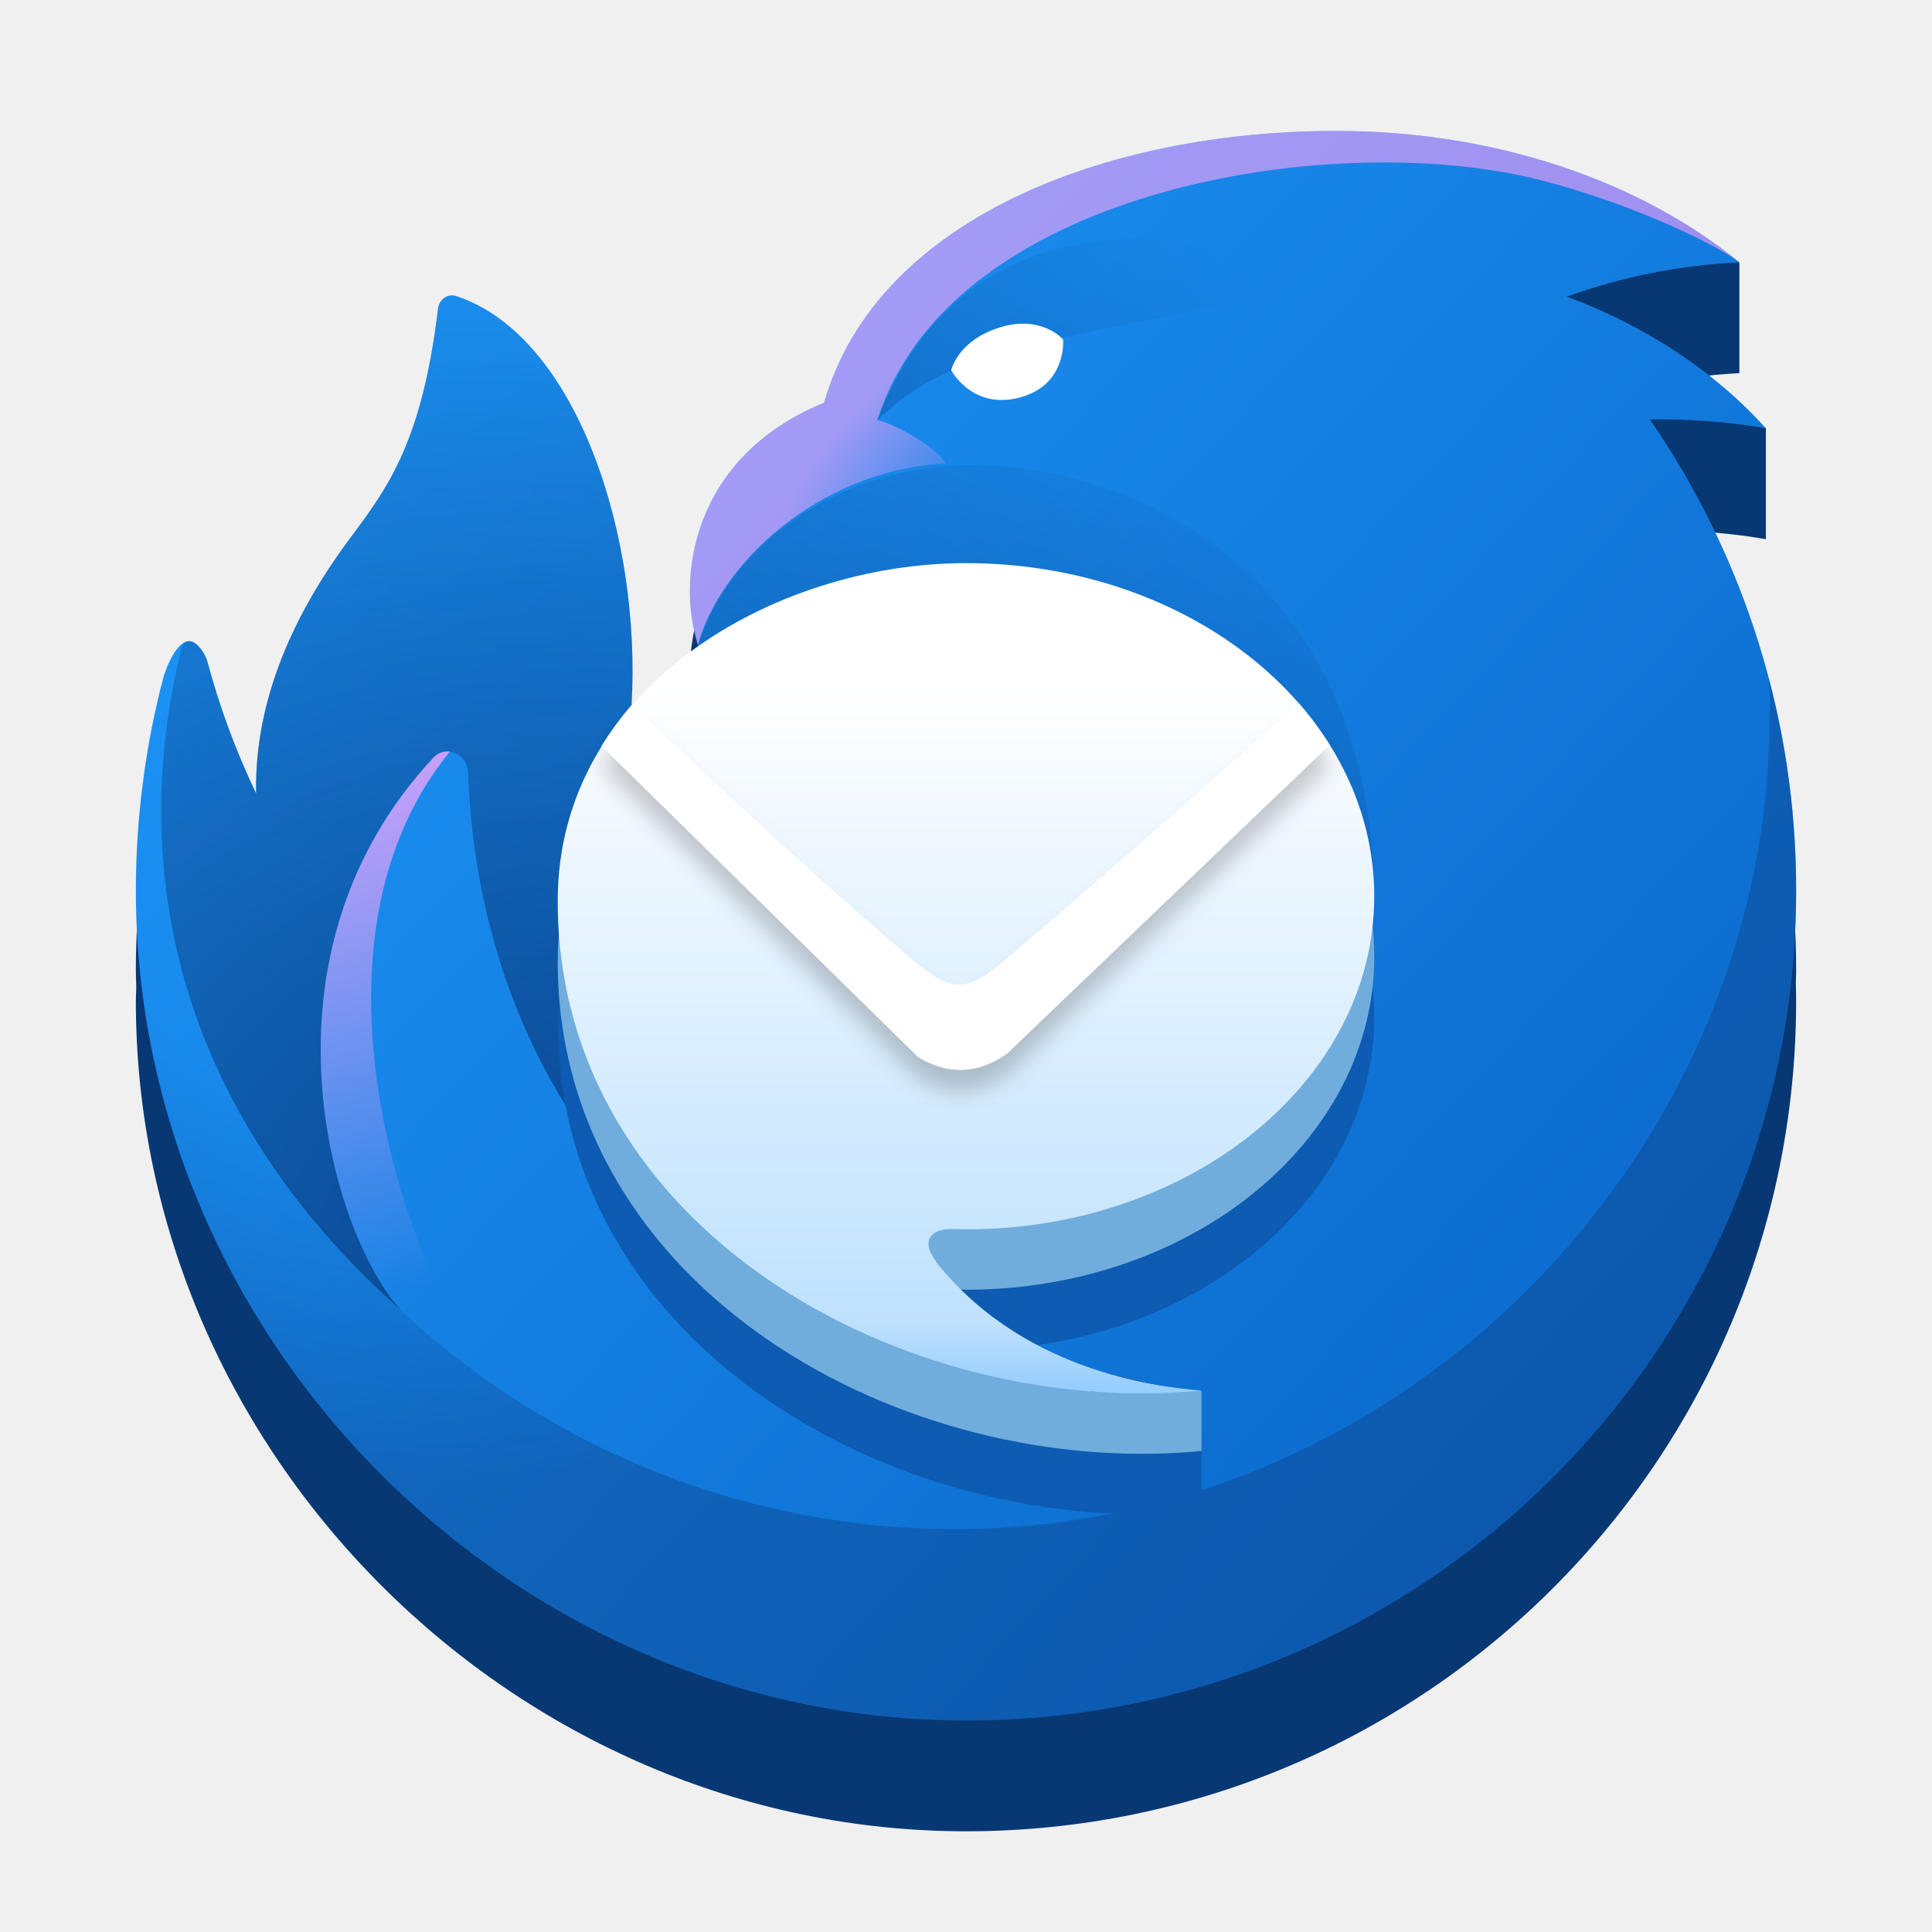
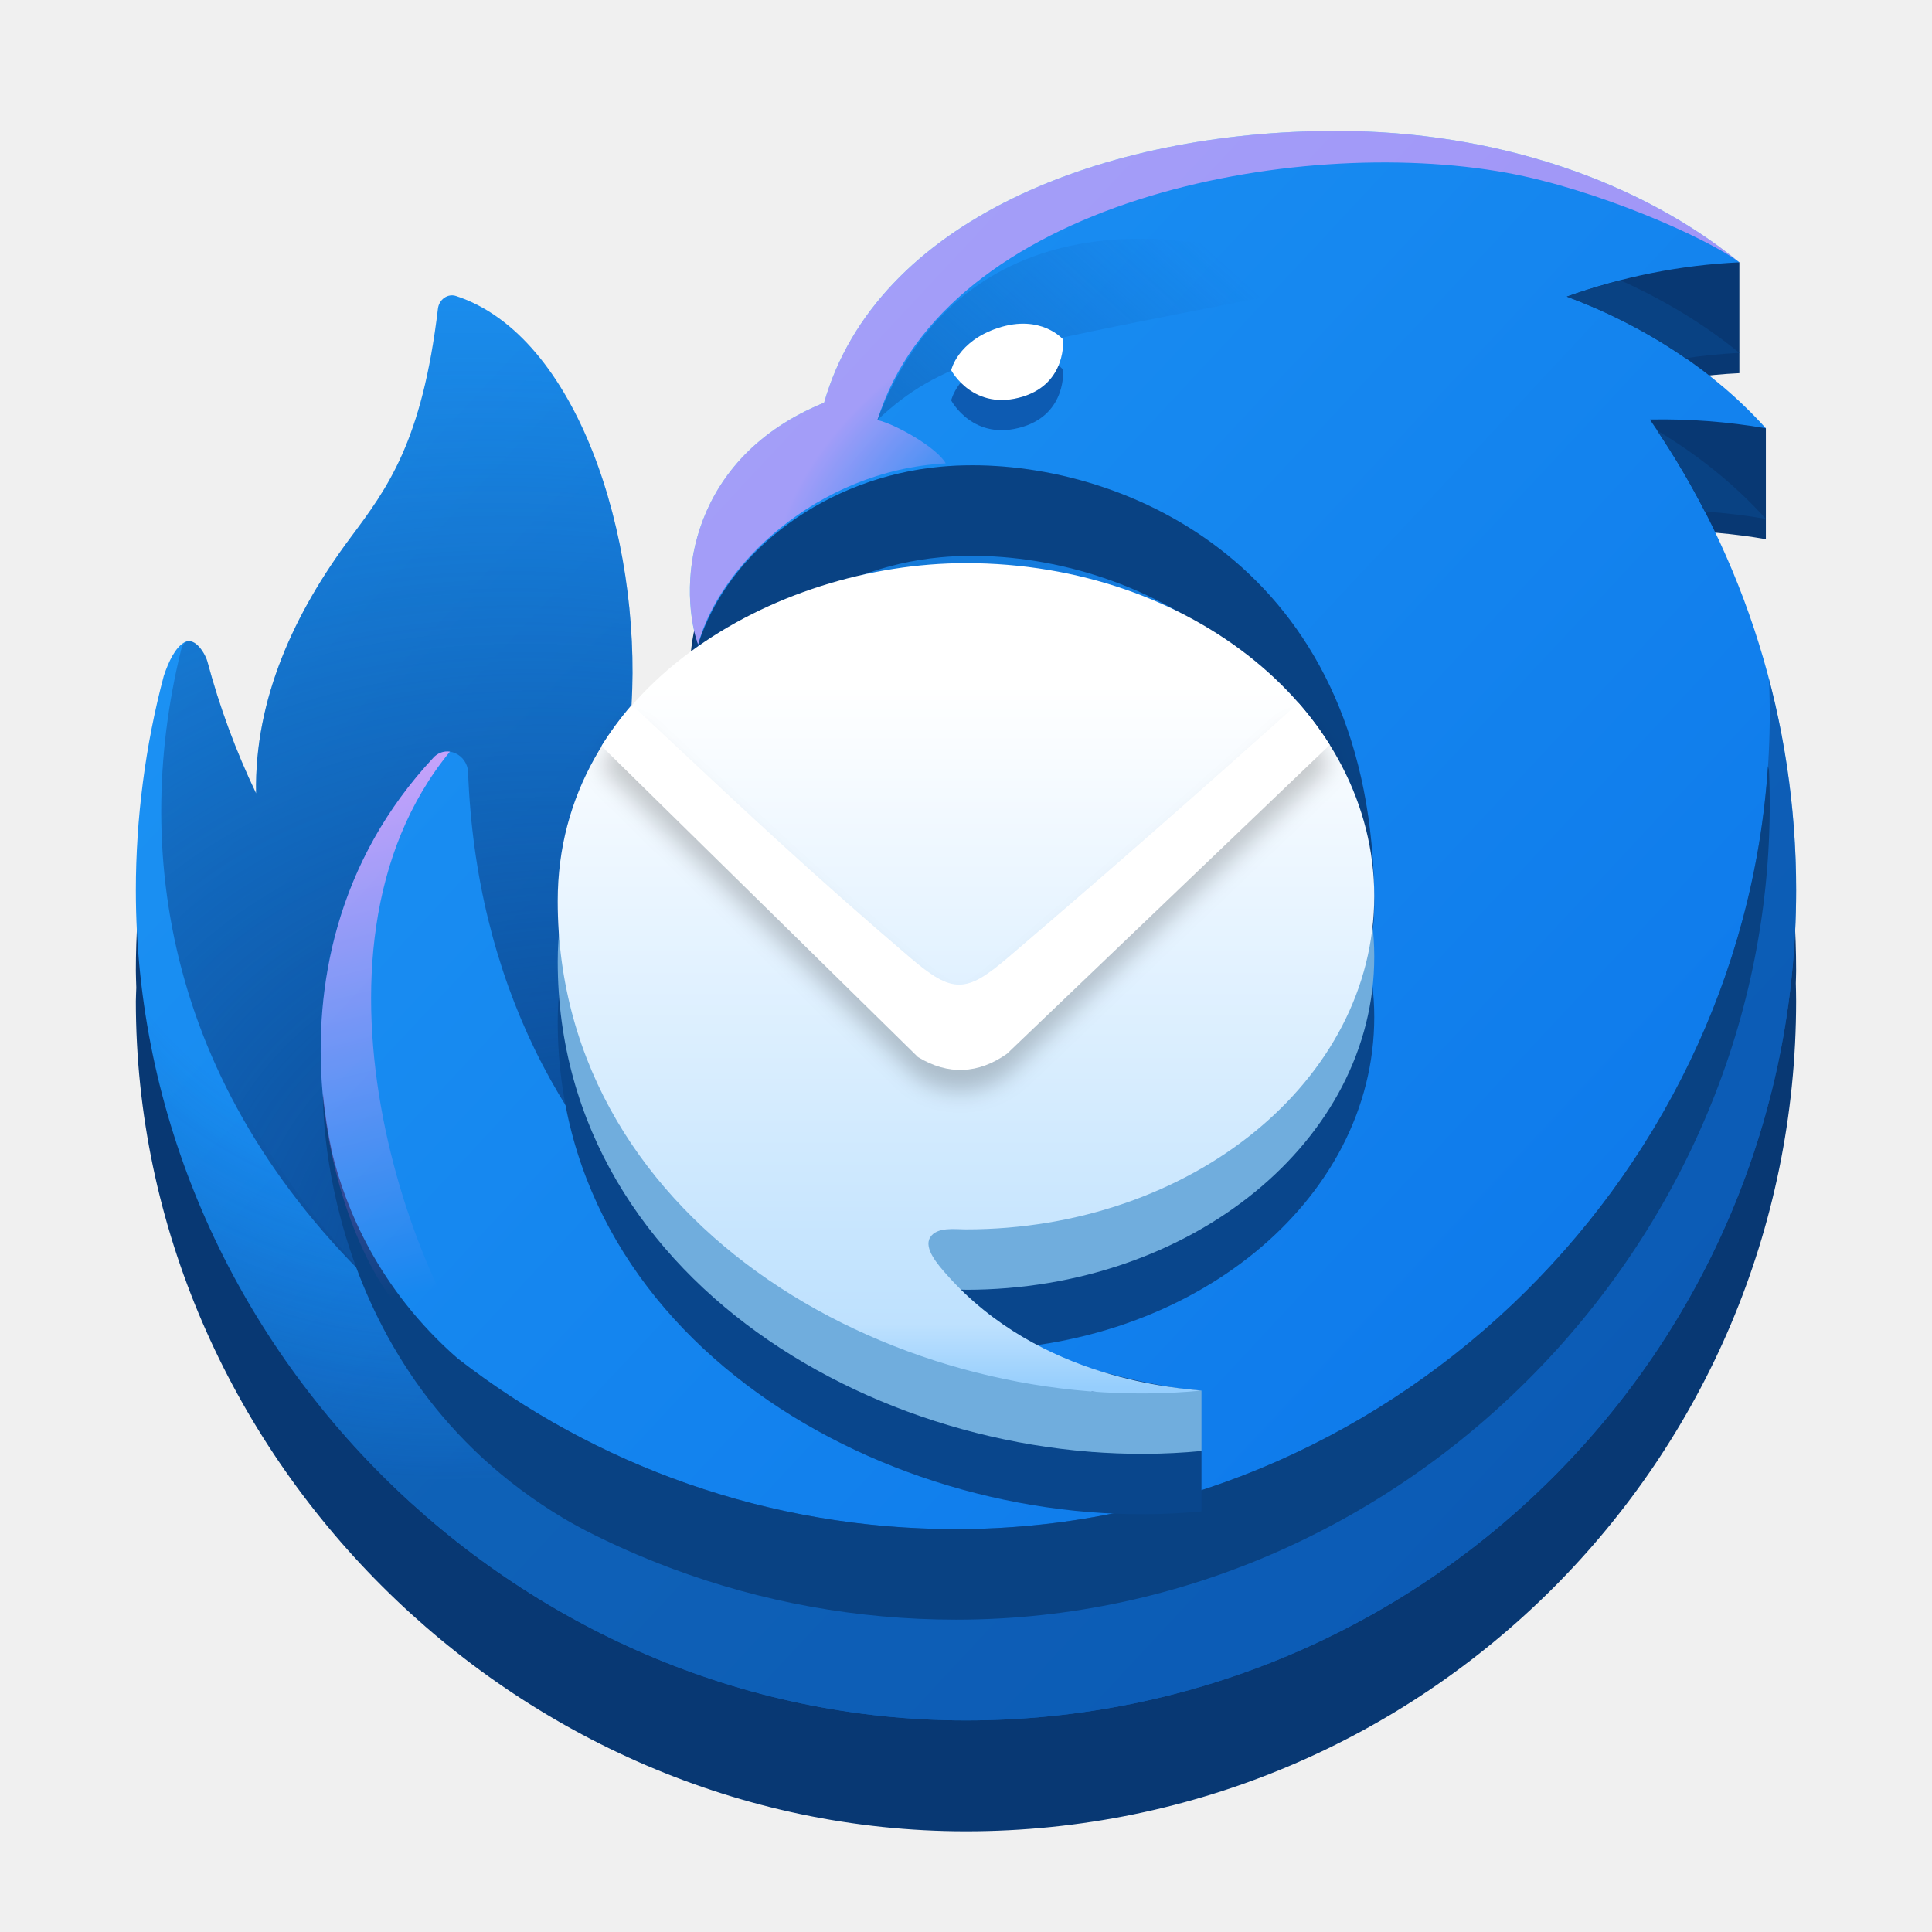
<svg xmlns="http://www.w3.org/2000/svg" xmlns:xlink="http://www.w3.org/1999/xlink" width="128" height="128" viewBox="0 0 128 128" version="1.1" id="svg5">
  <defs id="defs2">
    <linearGradient y2="236" x2="96" y1="236" x1="32" gradientTransform="translate(604.8168,170.5864)" gradientUnits="userSpaceOnUse" id="linearGradient1099" xlink:href="#linearGradient1036" />
    <linearGradient id="linearGradient1036">
      <stop id="stop1032" offset="0" style="stop-color:#d5d3cf;stop-opacity:1;" />
      <stop id="stop1034" offset="1" style="stop-color:#f6f5f4;stop-opacity:1" />
    </linearGradient>
    <radialGradient r="32" fy="-76" fx="-244" cy="-76" cx="-244" gradientTransform="matrix(0.8833333,0,0,0.8833333,-460.3502,463.1197)" gradientUnits="userSpaceOnUse" id="radialGradient1103" xlink:href="#linearGradient1069" />
    <linearGradient id="linearGradient1069">
      <stop id="stop1065" offset="0" style="stop-color:#d5d3cf;stop-opacity:1" />
      <stop id="stop1067-1" offset="1" style="stop-color:#949390;stop-opacity:1" />
    </linearGradient>
    <linearGradient gradientUnits="userSpaceOnUse" y2="232" x2="64" y1="262.5" x1="64" id="linearGradient1027" xlink:href="#linearGradient1025" gradientTransform="translate(-470.5864,432.8168)" />
    <linearGradient id="linearGradient1025">
      <stop id="stop1021" offset="0" style="stop-color:#9a9996;stop-opacity:1" />
      <stop id="stop1023" offset="1" style="stop-color:#77767b;stop-opacity:1" />
    </linearGradient>
    <clipPath clipPathUnits="userSpaceOnUse" id="clipPath1609-7">
      <path id="path1611-5" d="m 252,116 28,-28 v -8 h -36 v 36 z" style="fill:#e74747;stroke:none;stroke-width:0.25px;stroke-linecap:butt;stroke-linejoin:miter;stroke-opacity:1" />
    </clipPath>
    <radialGradient r="32" fy="-76" fx="-244" cy="-76" cx="-244" gradientTransform="matrix(0.8833333,0,0,0.8833333,-460.3502,463.1197)" gradientUnits="userSpaceOnUse" id="radialGradient1103-5" xlink:href="#linearGradient1069" />
    <clipPath clipPathUnits="userSpaceOnUse" id="clipPath1609-7-7">
      <path id="path1611-5-0" d="m 252,116 28,-28 v -8 h -36 v 36 z" style="fill:#e74747;stroke:none;stroke-width:0.25px;stroke-linecap:butt;stroke-linejoin:miter;stroke-opacity:1" />
    </clipPath>
    <clipPath clipPathUnits="userSpaceOnUse" id="clipPath744">
      <rect style="fill:#1e88e5;fill-opacity:1;stroke-width:0.265" id="rect746" width="541.867" height="541.867" x="0" y="1.5987212e-14" rx="79.375" ry="79.375" />
    </clipPath>
    <clipPath clipPathUnits="userSpaceOnUse" id="clipPath62">
      <rect style="fill:#1e88e5;fill-opacity:1;stroke-width:0.265" id="rect64" width="541.867" height="541.867" x="2.2507105e-05" y="-0.422" rx="79.375" ry="79.375" />
    </clipPath>
    <radialGradient r="32" fy="-76" fx="-244" cy="-76" cx="-244" gradientTransform="matrix(0.8833333,0,0,0.8833333,-460.3502,463.1197)" gradientUnits="userSpaceOnUse" id="radialGradient1103-6" xlink:href="#linearGradient1069" />
    <clipPath clipPathUnits="userSpaceOnUse" id="clipPath1609-7-2">
      <path id="path1611-5-3" d="m 252,116 28,-28 v -8 h -36 v 36 z" style="fill:#e74747;stroke:none;stroke-width:0.25px;stroke-linecap:butt;stroke-linejoin:miter;stroke-opacity:1" />
    </clipPath>
    <radialGradient id="a" cx="-1186.91" cy="-517.676" r="90.78" gradientTransform="matrix(1.374742,0,0,1.374742,1739.053,739.9743)" gradientUnits="userSpaceOnUse">
      <stop offset="0" stop-color="#fff36e" id="stop858" />
      <stop offset=".5" stop-color="#fc4055" id="stop860" />
      <stop offset="1" stop-color="#e31587" id="stop862" />
    </radialGradient>
    <radialGradient id="b" cx="-1251.812" cy="-513.921" r="53.726" gradientTransform="matrix(1.374742,0,0,1.374742,1739.053,739.9743)" gradientUnits="userSpaceOnUse">
      <stop offset=".001" stop-color="#c60084" id="stop865" />
      <stop offset="1" stop-color="#fc4055" stop-opacity="0" id="stop867" />
    </radialGradient>
    <radialGradient id="c" cx="-1179.15" cy="-522.842" r="106.599" gradientTransform="matrix(1.374742,0,0,1.374742,1739.053,739.9743)" gradientUnits="userSpaceOnUse">
      <stop offset="0" stop-color="#ffde67" stop-opacity=".6" id="stop870" />
      <stop offset=".093" stop-color="#ffd966" stop-opacity=".581" id="stop872" />
      <stop offset=".203" stop-color="#ffca65" stop-opacity=".525" id="stop874" />
      <stop offset=".321" stop-color="#feb262" stop-opacity=".432" id="stop876" />
      <stop offset=".446" stop-color="#fe8f5e" stop-opacity=".302" id="stop878" />
      <stop offset=".573" stop-color="#fd6459" stop-opacity=".137" id="stop880" />
      <stop offset=".664" stop-color="#fc4055" stop-opacity="0" id="stop882" />
    </radialGradient>
    <radialGradient id="d" cx="42.285" cy="44.499" r="137.521" gradientTransform="matrix(1.374742,0,0,1.374742,9.021793,5.647805)" gradientUnits="userSpaceOnUse">
      <stop offset=".153" stop-color="#810220" id="stop885" />
      <stop offset=".167" stop-color="#920b27" stop-opacity=".861" id="stop887" />
      <stop offset=".216" stop-color="#cb2740" stop-opacity=".398" id="stop889" />
      <stop offset=".253" stop-color="#ef394f" stop-opacity=".11" id="stop891" />
      <stop offset=".272" stop-color="#fc4055" stop-opacity="0" id="stop893" />
    </radialGradient>
    <radialGradient id="e" cx="31.878" cy="42.77" r="137.521" gradientTransform="matrix(1.374742,0,0,1.374742,9.021793,5.647805)" gradientUnits="userSpaceOnUse">
      <stop offset=".113" stop-color="#810220" id="stop896" />
      <stop offset=".133" stop-color="#920b27" stop-opacity=".861" id="stop898" />
      <stop offset=".204" stop-color="#cb2740" stop-opacity=".398" id="stop900" />
      <stop offset=".257" stop-color="#ef394f" stop-opacity=".11" id="stop902" />
      <stop offset=".284" stop-color="#fc4055" stop-opacity="0" id="stop904" />
    </radialGradient>
    <linearGradient id="f" x1="-1212.61" y1="-525.103" x2="-1189.052" y2="-484.299" gradientTransform="matrix(1.400263,0,0,1.400263,1640.066,742.7438)" gradientUnits="userSpaceOnUse">
      <stop offset="0" stop-color="#ffbd4f" id="stop907" />
      <stop offset=".508" stop-color="#ff9640" stop-opacity="0" id="stop909" />
    </linearGradient>
    <radialGradient id="g" cx="-1255.933" cy="-77.395" r="88.863" gradientTransform="matrix(1.342852,0,0,1.345653,1661.707,117.6355)" gradientUnits="userSpaceOnUse">
      <stop offset="0" stop-color="#ff9640" id="stop912" />
      <stop offset=".8" stop-color="#fc4055" id="stop914" />
    </radialGradient>
    <radialGradient id="h" cx="-1255.933" cy="-77.395" r="88.863" gradientTransform="matrix(1.318377,0,0,1.321127,1760.3,124.6496)" gradientUnits="userSpaceOnUse">
      <stop offset=".084" stop-color="#ffde67" id="stop917" />
      <stop offset=".147" stop-color="#ffdc66" stop-opacity=".968" id="stop919" />
      <stop offset=".246" stop-color="#ffd562" stop-opacity=".879" id="stop921" />
      <stop offset=".369" stop-color="#ffcb5d" stop-opacity=".734" id="stop923" />
      <stop offset=".511" stop-color="#ffbc55" stop-opacity=".533" id="stop925" />
      <stop offset=".667" stop-color="#ffaa4b" stop-opacity=".28" id="stop927" />
      <stop offset=".822" stop-color="#ff9640" stop-opacity="0" id="stop929" />
    </radialGradient>
    <radialGradient id="i" cx="49.941" cy="38.654" r="41.79" gradientTransform="matrix(0.3395612,1.334874,-1.389864,0.3560581,114.4383,-21.51159)" gradientUnits="userSpaceOnUse">
      <stop offset=".363" stop-color="#fc4055" id="stop932" />
      <stop offset=".443" stop-color="#fd604d" stop-opacity=".633" id="stop934" />
      <stop offset=".545" stop-color="#fe8644" stop-opacity=".181" id="stop936" />
      <stop offset=".59" stop-color="#ff9640" stop-opacity="0" id="stop938" />
    </radialGradient>
    <radialGradient id="j" cx="42.737" cy="42.193" r="41.79" gradientTransform="matrix(1.374742,0,0,1.374742,9.021793,5.647805)" gradientUnits="userSpaceOnUse">
      <stop offset=".216" stop-color="#fc4055" stop-opacity=".8" id="stop941" />
      <stop offset=".267" stop-color="#fd5251" stop-opacity=".633" id="stop943" />
      <stop offset=".41" stop-color="#fe8345" stop-opacity=".181" id="stop945" />
      <stop offset=".474" stop-color="#ff9640" stop-opacity="0" id="stop947" />
    </radialGradient>
    <radialGradient id="k" cx="-1238.198" cy="-87.433" r="150.195" gradientTransform="matrix(1.342852,0,0,1.345653,1661.707,117.6355)" gradientUnits="userSpaceOnUse">
      <stop offset=".054" stop-color="#fff36e" id="stop950" />
      <stop offset=".457" stop-color="#ff9640" id="stop952" />
      <stop offset=".639" stop-color="#ff9640" id="stop954" />
    </radialGradient>
    <linearGradient id="l" x1="59.052" y1="7.083" x2="18.155" y2="77.92" gradientUnits="userSpaceOnUse" gradientTransform="matrix(1.374742,0,0,1.374742,9.021793,5.778405)">
      <stop offset="0" stop-color="#fff36e" stop-opacity=".8" id="stop957" />
      <stop offset=".094" stop-color="#fff36e" stop-opacity=".699" id="stop959" />
      <stop offset=".752" stop-color="#fff36e" stop-opacity="0" id="stop961" />
    </linearGradient>
    <linearGradient id="m" x1="40.585" y1="-.67" x2="62.3" y2="62.203" gradientUnits="userSpaceOnUse" gradientTransform="matrix(1.374742,0,0,1.374742,9.021793,5.778405)">
      <stop offset="0" stop-color="#b833e1" id="stop964" />
      <stop offset=".371" stop-color="#9059ff" id="stop966" />
      <stop offset=".614" stop-color="#5b6df8" id="stop968" />
      <stop offset="1" stop-color="#0090ed" id="stop970" />
    </linearGradient>
    <linearGradient id="n" x1="-1230.731" y1="-532.566" x2="-1190.37" y2="-492.205" gradientTransform="matrix(1.374742,0,0,1.374742,1739.053,738.3644)" gradientUnits="userSpaceOnUse">
      <stop offset=".805" stop-color="#722291" stop-opacity="0" id="stop973" />
      <stop offset="1" stop-color="#592acb" stop-opacity=".5" id="stop975" style="stop-color:#321773;stop-opacity:0.502" />
    </linearGradient>
-     <linearGradient id="paint0_linear_106_1002" x1="146.185" y1="155.649" x2="639.585" y2="615.869" gradientUnits="userSpaceOnUse" gradientTransform="matrix(0.1571409,0,0,0.1571409,5.117809,2.341492)">
+     <linearGradient id="paint0_linear_106_1002" x1="146.185" y1="155.649" x2="639.585" y2="615.869" gradientUnits="userSpaceOnUse" gradientTransform="matrix(0.1571409,0,0,0.1571409,-134.8822,2.341492)">
      <stop stop-color="#1B91F3" id="stop14" />
-       <stop offset="1" stop-color="#0B68CB" id="stop15" />
+       <stop offset="1" stop-color="#0B68CB" id="stop15" style="stop-color:#0d78ea;stop-opacity:1;" />
    </linearGradient>
    <radialGradient id="paint1_radial_106_1002" cx="0" cy="0" r="1" gradientUnits="userSpaceOnUse" gradientTransform="matrix(18.53161,42.65582,-40.86274,17.75261,27.94629,51.68373)">
      <stop offset="0.53" stop-color="#0B4186" stop-opacity="0" id="stop16" />
-       <stop offset="1" stop-color="#0B4186" stop-opacity="0.45" id="stop17" />
+       <stop offset="1" stop-color="#0B4186" stop-opacity="0.45" id="stop17" style="stop-color:#0b4186;stop-opacity:0.584;" />
    </radialGradient>
    <radialGradient id="paint2_radial_106_1002" cx="0" cy="0" r="1" gradientUnits="userSpaceOnUse" gradientTransform="matrix(-6.120702,-7.834987,12.96515,-10.12839,65.41355,32.5831)">
      <stop stop-color="#EF3ACC" stop-opacity="0" id="stop18" />
      <stop offset="1" stop-color="#EF3ACC" stop-opacity="0.64" id="stop19" />
    </radialGradient>
    <linearGradient id="paint3_linear_106_1002" x1="283.475" y1="273.458" x2="461.015" y2="75.818" gradientUnits="userSpaceOnUse" gradientTransform="matrix(0.1571409,0,0,0.1571409,5.117809,2.341492)">
      <stop stop-color="#0F5DB0" id="stop20" />
      <stop offset="1" stop-color="#0F5DB0" stop-opacity="0" id="stop21" />
    </linearGradient>
    <radialGradient id="paint4_radial_106_1002" cx="0" cy="0" r="1" gradientUnits="userSpaceOnUse" gradientTransform="matrix(31.5068,-65.35649,80.73448,38.92016,43.25653,88.94969)">
      <stop offset="0.02" stop-color="#094188" id="stop22" />
      <stop offset="0.97" stop-color="#0B4186" stop-opacity="0" id="stop23" />
    </radialGradient>
    <linearGradient id="paint5_linear_106_1002" x1="594.625" y1="416.559" x2="512.075" y2="619.249" gradientUnits="userSpaceOnUse" gradientTransform="matrix(0.1571409,0,0,0.1571409,5.117809,2.341492)">
      <stop stop-color="#E247C4" stop-opacity="0" id="stop24" />
      <stop offset="1" stop-color="#E247C4" stop-opacity="0.64" id="stop25" />
    </linearGradient>
    <linearGradient id="paint6_linear_106_1002" x1="82.716" y1="234.79" x2="155.445" y2="527.51" gradientUnits="userSpaceOnUse" gradientTransform="matrix(0.1571409,0,0,0.1571409,5.117809,2.341492)">
      <stop offset="0.1" stop-color="#EF3ACC" id="stop26" />
      <stop offset="1" stop-color="#EF3ACC" stop-opacity="0" id="stop27" />
    </linearGradient>
    <linearGradient id="paint7_linear_106_1002" x1="374.705" y1="273.95" x2="374.705" y2="569.949" gradientUnits="userSpaceOnUse" gradientTransform="matrix(0.1571409,0,0,0.1571409,5.117809,2.341492)">
      <stop stop-color="white" id="stop28" />
      <stop offset="0.91" stop-color="#BEE1FE" id="stop29" />
      <stop offset="1" stop-color="#96CEFD" id="stop30" />
    </linearGradient>
    <linearGradient id="paint8_linear_106_1002" x1="380.245" y1="441.449" x2="380.245" y2="565.449" gradientUnits="userSpaceOnUse">
      <stop stop-color="#BCE0FD" id="stop31" />
      <stop offset="1" stop-color="#88CCFC" id="stop32" />
    </linearGradient>
    <filter id="filter0_f_106_1002" x="201.475" y="276.158" width="341.88" height="198.416" filterUnits="userSpaceOnUse" color-interpolation-filters="sRGB">
      <feFlood flood-opacity="0" result="BackgroundImageFix" id="feFlood14" />
      <feBlend mode="normal" in="SourceGraphic" in2="BackgroundImageFix" result="shape" id="feBlend14" />
      <feGaussianBlur stdDeviation="16" result="effect1_foregroundBlur_106_1002" id="feGaussianBlur14" />
    </filter>
    <filter style="color-interpolation-filters:sRGB;" id="filter42" x="-0.035" y="-0.069" width="1.07" height="1.196">
      <feFlood result="flood" in="SourceGraphic" flood-opacity="0.204" flood-color="rgb(0,0,0)" id="feFlood41" />
      <feGaussianBlur result="blur" in="SourceGraphic" stdDeviation="0.7" id="feGaussianBlur41" />
      <feOffset result="offset" in="blur" dx="0" dy="1.4" id="feOffset41" />
      <feComposite result="comp1" operator="in" in="flood" in2="offset" id="feComposite41" />
      <feComposite result="comp2" operator="over" in="SourceGraphic" in2="comp1" id="feComposite42" />
    </filter>
    <mask maskUnits="userSpaceOnUse" id="mask44">
      <g id="g45" transform="matrix(6.363716,0,0,6.363716,183.8356,-14.90059)">
        <path d="m 57.042,59.379 c 0,12.189 -12.111,22.07 -27.049,22.07 -0.721,0 -1.933,-0.185 -2.374,0.534 -0.442,0.717 0.531,1.823 1.092,2.456 5.839,6.606 14.311,7.437 16.534,7.656 l 0.35,0.035 C 25.972,94.028 2.951,81.492 2.945,59.701 2.924,56.073 3.934,52.513 5.857,49.436 L 26.926,68.573 c 1.499,1.361 4.024,1.361 5.524,0 L 53.918,49.073 c 1.996,3.077 3.124,6.584 3.124,10.305 z" fill="#ffffff" id="path45" style="stroke-width:0.157" />
      </g>
    </mask>
    <mask maskUnits="userSpaceOnUse" id="mask46">
      <g id="g48" transform="matrix(6.363716,0,0,6.363716,183.8356,-14.90059)">
        <g id="g47">
          <path d="m 57.042,59.379 c 0,12.189 -12.111,22.07 -27.049,22.07 -0.721,0 -1.933,-0.185 -2.374,0.534 -0.442,0.717 0.531,1.823 1.092,2.456 5.839,6.606 14.311,7.437 16.534,7.656 l 0.35,0.035 C 25.972,94.028 2.951,81.492 2.945,59.701 2.924,56.073 3.934,52.513 5.857,49.436 L 26.926,68.573 c 1.499,1.361 4.024,1.361 5.524,0 L 53.918,49.073 c 1.996,3.077 3.124,6.584 3.124,10.305 z" fill="#ffffff" id="path46" style="stroke-width:0.157" />
        </g>
      </g>
    </mask>
+     <linearGradient xlink:href="#paint0_linear_106_1002" id="linearGradient55" gradientUnits="userSpaceOnUse" gradientTransform="matrix(0.1571409,0,0,0.1571409,5.11781,2.341492)" x1="146.185" y1="155.649" x2="639.585" y2="615.869" />
  </defs>
  <g id="layer2">
-     <g id="g6">
-       <path id="path14" style="fill:#083873;fill-opacity:1;stroke-width:0.157" d="M 88.529 14.02 C 73.15 14.02 58.059 19.927 54.596 32.035 L 54.586 32.035 L 54.57 32.035 C 47.301 35.021 45.398 41.049 45.752 45.508 C 45.648 46.91 45.769 48.232 46.047 49.365 C 45.702 50.671 44.723 52.442 41.902 52.068 C 41.906 51.639 41.892 51.205 41.881 50.771 C 42.158 39.905 37.917 27.478 30.215 24.957 C 29.648 24.772 29.088 25.197 29.018 25.789 C 27.965 34.609 25.682 37.666 23.221 40.965 C 19.531 45.912 16.849 51.631 16.967 57.91 C 15.621 55.098 14.539 52.167 13.734 49.154 C 13.626 48.744 12.951 47.484 12.209 47.906 C 11.617 48.244 11.17 49.167 10.85 50.129 C 9.629 54.711 9 59.597 9 64.328 C 9 64.699 9.022 65.065 9.029 65.434 C 9.024 65.731 9 66.032 9 66.328 C 9 96.287 34.093 121.328 64 121.328 C 94.375 121.328 118.998 96.703 118.998 66.328 C 118.999 65.93 118.987 65.534 118.979 65.137 C 118.982 64.866 118.998 64.599 118.998 64.328 C 119.015 53.989 116.1 43.875 110.621 35.145 C 112.757 35.172 114.888 35.358 116.994 35.721 L 116.994 33.721 L 116.994 30.375 L 116.994 28.375 L 108.781 25.607 C 110.904 25.139 113.06 24.827 115.238 24.725 L 115.238 22.725 L 115.238 19.379 L 115.238 17.379 L 102.561 14.299 L 104.758 16.832 L 104.305 16.723 C 99.542 15.013 94.205 14.02 88.529 14.02 z " />
-       <path d="m 54.587,26.69 h 0.009 C 58.059,14.583 73.151,8.673 88.531,8.673 c 10.627,0 20.168,3.364 26.708,8.706 -3.903,0.184 -7.757,0.95 -11.434,2.272 5.285,1.964 9.824,4.986 13.189,8.724 -2.538,-0.437 -5.112,-0.632 -7.687,-0.581 6.329,9.168 9.71,20.049 9.692,31.189 0,30.375 -24.624,54.999 -54.999,54.999 -29.907,0 -54.999,-25.04 -54.999,-54.999 0,-4.732 0.629,-9.617 1.85,-14.199 0.321,-0.962 0.767,-1.884 1.359,-2.222 0.742,-0.423 1.417,0.838 1.526,1.248 0.804,3.012 1.886,5.944 3.232,8.756 -0.118,-6.279 2.565,-11.999 6.254,-16.946 2.461,-3.298 4.743,-6.355 5.795,-15.175 0.071,-0.592 0.632,-1.018 1.199,-0.833 8.008,2.621 12.288,15.956 11.624,27.107 4.424,0.633 4.403,-3.988 4.403,-3.988 -1.414,-4.347 -0.471,-12.425 8.328,-16.039 z" fill="url(#paint0_linear_106_1002)" id="path1" style="fill:url(#paint0_linear_106_1002);stroke-width:0.157" />
-       <path opacity="0.9" d="M 117.199,44.977 C 118.536,75.227 93.669,101.307 63.345,101.307 34.958,101.307 11.696,79.366 9.592,51.517 9.217,54.125 9.02,56.755 9.002,59.39 9.217,89.187 34.248,113.982 64.001,113.982 94.376,113.982 119,89.358 119,58.983 c 0,-4.84 -0.627,-9.534 -1.801,-14.006 z" fill="url(#paint1_radial_106_1002)" id="path2" style="fill:url(#paint1_radial_106_1002);stroke-width:0.157" />
-       <path style="mix-blend-mode:screen;fill:url(#paint2_radial_106_1002);stroke-width:0.157" d="m 62.659,30.699 c -0.592,-1.048 -3.328,-2.599 -4.524,-2.869 4.526,-14.496 27.582,-18.946 41.693,-16.382 5.872,1.069 13.186,4.268 15.411,5.93 -6.54,-5.341 -16.082,-8.706 -26.708,-8.706 -15.379,0 -30.471,5.91 -33.935,18.018 h -0.025 c -8.8,3.614 -9.743,11.696 -8.328,16.041 1.358,-5.184 7.818,-11.555 16.417,-12.032 z" fill="url(#paint2_radial_106_1002)" id="path3" />
-       <path d="m 78.642,20.687 c -12.354,2.431 -16.391,3.226 -20.526,7.156 4.644,-12.293 16.497,-14.785 30.62,-9.182 -3.361,0.693 -6.726,1.369 -10.095,2.027 z" fill="url(#paint3_linear_106_1002)" id="path4" style="fill:url(#paint3_linear_106_1002);stroke-width:0.157" />
-       <path d="M 11.986,43.101 C 8.61,56.92 11.219,73.162 26.552,86.792 21.988,81.8 16.414,63.367 28.713,50.199 29.541,49.311 30.967,49.963 31.012,51.176 32.026,78.544 54.109,95.259 79.569,92.133 71.68,91.69 45.592,82.552 64.999,78.938 75.142,77.048 91.046,74.086 91.046,59.814 c 0,-23.134 -17.887,-29.898 -28.735,-28.892 -7.423,0.688 -14.031,5.399 -16.065,11.806 0.781,2.525 -2.332,4.293 -4.408,3.996 0.666,-11.149 -3.614,-24.492 -11.624,-27.113 -0.566,-0.185 -1.128,0.24 -1.199,0.833 -1.053,8.82 -3.335,11.877 -5.794,15.175 -3.691,4.948 -6.373,10.667 -6.256,16.946 -1.346,-2.812 -2.428,-5.743 -3.232,-8.756 -0.09,-0.339 -0.581,-1.287 -1.175,-1.331 -0.322,-0.024 -0.493,0.291 -0.574,0.622 z" fill="url(#paint4_radial_106_1002)" id="path5" style="fill:url(#paint4_radial_106_1002);stroke-width:0.157" />
-       <path id="path16" style="fill:#0d5bb2;fill-opacity:1;stroke-width:0.157" d="m 64,45.309 c -12.744,0 -27.055,8.291 -27.049,22.393 0.006,21.791 23.027,34.328 42.65,32.43 v -4 l -7.252,0.061 -6.162,-3.549 -1.492,1.727 c -0.681,-0.585 -1.348,-1.216 -1.979,-1.93 -0.561,-0.633 -1.533,-1.739 -1.092,-2.457 0.44,-0.718 1.653,-0.535 2.373,-0.535 l 0.002,0.002 c 14.938,0 27.049,-9.881 27.049,-22.07 C 91.049,55.19 78.938,45.309 64,45.309 Z" />
-       <path id="path15" style="fill:#70addd;stroke-width:0.157;fill-opacity:1" d="M 64 41.309 C 51.256 41.309 36.945 49.599 36.951 63.701 C 36.957 85.492 59.978 98.029 79.602 96.131 L 79.602 92.131 L 72.35 92.191 L 66.188 88.643 L 64.695 90.369 C 64.014 89.784 63.348 89.153 62.717 88.439 C 62.156 87.806 61.183 86.701 61.625 85.982 C 62.065 85.264 63.278 85.447 63.998 85.447 L 64 85.449 C 78.938 85.449 91.049 75.568 91.049 63.379 C 91.049 51.19 78.938 41.309 64 41.309 z " />
-       <path style="mix-blend-mode:screen;fill:url(#paint6_linear_106_1002);stroke-width:0.157" d="m 28.713,50.199 c 0.136,-0.152 0.307,-0.268 0.498,-0.338 0.191,-0.07 0.397,-0.092 0.599,-0.064 -11.009,13.428 -2.129,37.01 3.965,42.804 0.341,0.965 -5.781,-4.053 -6.625,-5.227 -4.636,-3.933 -11.279,-23.423 1.564,-37.175 z" fill="url(#paint6_linear_106_1002)" id="path7" />
-       <path d="m 63.999,81.449 c 14.938,0 27.049,-9.881 27.049,-22.07 0,-12.189 -12.111,-22.07 -27.049,-22.07 -12.744,0 -27.055,8.291 -27.049,22.393 0.006,21.791 23.027,34.327 42.651,32.429 -1.474,-0.171 -10.67,-0.66 -16.885,-7.69 -0.561,-0.633 -1.534,-1.74 -1.092,-2.458 0.44,-0.718 1.653,-0.534 2.373,-0.534 z" fill="url(#paint7_linear_106_1002)" id="path8" style="fill:url(#paint7_linear_106_1002);stroke-width:0.157" />
-       <path id="path43" mask="url(#mask44)" style="fill:#97d2fd;fill-opacity:1" d="m 162.706,200.981 v 394.463 h 435.069 V 200.981 Z" transform="matrix(0.1571409,0,0,0.1571409,5.11868,2.341492)" />
-       <path opacity="0.6" d="M 88.102,49.35 66.724,69.807 c -1.897,1.348 -3.916,1.446 -5.909,0.223 L 39.848,49.426 c 0.598,-0.961 1.271,-1.875 2.011,-2.731 l 2.2,2.059 c 5.506,5.161 9.958,9.329 16.233,14.685 2.832,2.417 3.712,2.37 6.49,0 7.178,-6.128 12.428,-10.764 19.253,-16.86 0.761,0.868 1.451,1.796 2.065,2.774 z" fill="#ffffff" id="path18" style="opacity:1;fill:#ffffff;fill-opacity:1;stroke-width:0.157;filter:url(#filter42)" />
-       <path d="m 67.794,26.267 c 2.895,-0.911 2.64,-3.776 2.64,-3.776 0,0 -1.447,-1.705 -4.315,-0.761 -2.684,0.885 -3.1,2.797 -3.1,2.797 0,0 1.466,2.781 4.776,1.74 z" fill="#ffffff" id="path13" style="stroke-width:0.157" />
-     </g>
+     <path id="path14" style="fill:#083873;fill-opacity:1;stroke-width:0.157" d="m 88.529,14.02 c -15.379,0 -30.47,5.908 -33.934,18.016 h -0.01 -0.016 c -7.27,2.986 -9.172,9.014 -8.818,13.473 -0.104,1.402 0.017,2.724 0.295,3.857 -0.344,1.306 -1.324,3.077 -4.145,2.703 0.003,-0.43 -0.011,-0.864 -0.021,-1.297 0.277,-10.867 -3.964,-23.294 -11.666,-25.814 -0.567,-0.185 -1.127,0.24 -1.197,0.832 -1.053,8.82 -3.336,11.877 -5.797,15.176 -3.69,4.947 -6.372,10.666 -6.254,16.945 -1.346,-2.812 -2.428,-5.743 -3.232,-8.756 -0.108,-0.41 -0.784,-1.671 -1.525,-1.248 -0.592,0.338 -1.039,1.261 -1.359,2.223 C 9.629,54.711 9,59.597 9,64.328 9,64.699 9.022,65.065 9.029,65.434 9.024,65.731 9,66.032 9,66.328 c 0,29.959 25.093,55 55,55 30.375,0 54.998,-24.625 54.998,-55 6.4e-4,-0.398 -0.011,-0.794 -0.019,-1.191 0.004,-0.27 0.019,-0.537 0.019,-0.809 0.017,-10.34 -2.899,-20.453 -8.377,-29.184 2.135,0.027 4.267,0.214 6.373,0.576 v -2 -3.346 -2 l -8.213,-2.768 c 2.123,-0.468 4.279,-0.78 6.457,-0.883 v -2 -3.346 -2 l -12.678,-3.08 2.197,2.533 -0.453,-0.109 C 99.542,15.013 94.205,14.02 88.529,14.02 Z" />
+     <path d="m 54.587,26.69 h 0.009 C 58.059,14.583 73.151,8.673 88.531,8.673 c 10.627,0 20.168,3.364 26.708,8.706 -3.903,0.184 -7.757,0.95 -11.434,2.272 5.285,1.964 9.824,4.986 13.189,8.724 -2.538,-0.437 -5.112,-0.632 -7.687,-0.581 6.329,9.168 9.71,20.049 9.692,31.189 0,30.375 -24.624,54.999 -54.999,54.999 C 34.092,113.982 9,88.942 9,58.983 c 0,-4.732 0.629,-9.617 1.85,-14.199 0.321,-0.962 0.767,-1.884 1.359,-2.222 0.742,-0.423 1.417,0.838 1.526,1.248 0.804,3.012 1.886,5.944 3.232,8.756 -0.118,-6.279 2.565,-11.999 6.254,-16.946 2.461,-3.298 4.743,-6.355 5.795,-15.175 0.071,-0.592 0.632,-1.018 1.199,-0.833 8.008,2.621 12.288,15.956 11.624,27.107 4.424,0.633 4.403,-3.988 4.403,-3.988 -1.414,-4.347 -0.471,-12.425 8.328,-16.039 z" fill="url(#paint0_linear_106_1002)" id="path1" style="fill:url(#linearGradient55);stroke-width:0.157" />
+     <path opacity="0.9" d="m 117.199,44.977 c 1.337,30.25 -23.53,56.33 -53.854,56.33 -28.387,0 -51.649,-21.942 -53.753,-49.79 -0.375,2.608 -0.573,5.238 -0.591,7.873 C 9.217,89.187 34.248,113.982 64.001,113.982 94.376,113.982 119,89.358 119,58.983 c 0,-4.84 -0.627,-9.534 -1.801,-14.006 z" fill="url(#paint1_radial_106_1002)" id="path2" style="fill:url(#paint1_radial_106_1002);stroke-width:0.157" />
+     <path style="mix-blend-mode:screen;fill:url(#paint2_radial_106_1002);stroke-width:0.157" d="m 62.659,30.699 c -0.592,-1.048 -3.328,-2.599 -4.524,-2.869 4.526,-14.496 27.582,-18.946 41.693,-16.382 5.872,1.069 13.186,4.268 15.411,5.93 -6.54,-5.341 -16.082,-8.706 -26.708,-8.706 -15.379,0 -30.471,5.91 -33.935,18.018 h -0.025 c -8.8,3.614 -9.743,11.696 -8.328,16.041 1.358,-5.184 7.818,-11.555 16.417,-12.032 z" fill="url(#paint2_radial_106_1002)" id="path3" />
+     <path d="m 78.642,20.687 c -12.354,2.431 -16.391,3.226 -20.526,7.156 4.644,-12.293 16.497,-14.785 30.62,-9.182 -3.361,0.693 -6.726,1.369 -10.095,2.027 z" fill="url(#paint3_linear_106_1002)" id="path4" style="fill:url(#paint3_linear_106_1002);stroke-width:0.157" />
+     <path d="m 11.986,43.101 c -3.375,13.819 -0.767,30.061 14.567,43.691 -4.565,-4.992 -10.139,-23.425 2.161,-36.593 0.828,-0.888 2.253,-0.236 2.299,0.977 1.014,27.368 23.097,44.083 48.557,40.957 C 71.68,91.69 45.592,82.552 64.999,78.938 75.142,77.048 91.046,74.086 91.046,59.814 c 0,-23.134 -17.887,-29.898 -28.735,-28.892 -7.423,0.688 -14.031,5.399 -16.065,11.806 0.781,2.525 -2.332,4.293 -4.408,3.996 C 42.505,35.575 38.225,22.232 30.215,19.611 29.65,19.426 29.087,19.852 29.016,20.444 c -1.053,8.82 -3.335,11.877 -5.794,15.175 -3.691,4.948 -6.373,10.667 -6.256,16.946 -1.346,-2.812 -2.428,-5.743 -3.232,-8.756 -0.09,-0.339 -0.581,-1.287 -1.175,-1.331 -0.322,-0.024 -0.493,0.291 -0.574,0.622 z" fill="url(#paint4_radial_106_1002)" id="path5" style="fill:url(#paint4_radial_106_1002);stroke-width:0.157" />
+     <path id="path6" style="fill:#094283;fill-opacity:1;stroke-width:0.157" d="M 107.375 18.578 C 106.171 18.886 104.977 19.229 103.805 19.65 C 106.668 20.715 109.303 22.099 111.66 23.73 C 112.847 23.565 114.039 23.435 115.238 23.379 C 112.958 21.516 110.304 19.901 107.375 18.578 z M 109.785 28.521 C 110.943 30.257 112.006 32.045 112.951 33.889 C 114.304 33.984 115.654 34.145 116.992 34.375 C 114.981 32.141 112.543 30.171 109.785 28.521 z M 64.42 30.826 C 63.693 30.826 62.989 30.859 62.311 30.922 C 54.887 31.61 48.279 36.322 46.246 42.729 C 46.541 43.683 46.268 44.52 45.715 45.186 C 45.719 46.499 45.913 47.718 46.242 48.73 C 46.242 48.73 46.247 50.514 45.191 51.713 C 46.082 50.994 46.625 49.953 46.246 48.729 C 48.279 42.322 54.887 37.61 62.311 36.922 C 72.568 35.971 89.114 41.977 90.883 62.195 C 90.987 61.437 91.047 60.647 91.047 59.814 C 91.047 38.126 75.323 30.825 64.42 30.826 z M 46.072 42.113 C 45.848 43.067 45.725 44.012 45.709 44.914 C 46.235 43.851 46.242 42.73 46.242 42.73 C 46.179 42.535 46.126 42.323 46.072 42.113 z M 117.131 50.762 C 115.305 78.476 91.716 101.307 63.346 101.307 C 50.907 101.307 39.457 97.09 30.336 90.014 C 25.004 85.353 22.862 79.918 21.998 76.352 C 21.74 75.121 21.526 73.844 21.404 72.508 C 21.404 72.508 20.919 90.833 37.41 100.635 C 37.664 100.775 37.91 100.927 38.166 101.062 C 38.366 101.17 38.571 101.279 38.758 101.381 C 40.555 102.304 42.415 103.125 44.322 103.846 C 44.417 103.881 44.487 103.909 44.58 103.943 C 50.424 106.116 56.744 107.307 63.346 107.307 C 93.661 107.307 118.523 81.239 117.199 51 C 117.178 50.92 117.152 50.842 117.131 50.762 z M 60.895 86.016 C 57.908 87.143 57.436 88.539 58.484 89.98 C 64.926 92.247 72.099 93.05 79.568 92.133 C 75.296 91.893 65.725 89.098 60.895 86.016 z " />
+     <path id="path16" style="fill:#09468c;fill-opacity:1;stroke-width:0.157" d="m 64,45.309 c -12.744,0 -27.055,8.291 -27.049,22.393 0.006,21.791 23.027,34.328 42.65,32.43 v -4 l -7.252,0.061 -6.162,-3.549 -1.492,1.727 c -0.681,-0.585 -1.348,-1.216 -1.979,-1.93 -0.561,-0.633 -1.533,-1.739 -1.092,-2.457 0.44,-0.718 1.653,-0.535 2.373,-0.535 l 0.002,0.002 c 14.938,0 27.049,-9.881 27.049,-22.07 C 91.049,55.19 78.938,45.309 64,45.309 Z" />
+     <path id="path15" style="fill:#70addd;fill-opacity:1;stroke-width:0.157" d="m 64,41.309 c -12.744,0 -27.055,8.291 -27.049,22.393 0.006,21.791 23.027,34.328 42.65,32.43 v -4 l -7.252,0.061 -6.162,-3.549 -1.492,1.727 c -0.681,-0.585 -1.348,-1.216 -1.979,-1.93 -0.561,-0.633 -1.533,-1.739 -1.092,-2.457 0.44,-0.718 1.653,-0.535 2.373,-0.535 l 0.002,0.002 c 14.938,0 27.049,-9.881 27.049,-22.07 C 91.049,51.19 78.938,41.309 64,41.309 Z" />
+     <path style="mix-blend-mode:screen;fill:url(#paint6_linear_106_1002);stroke-width:0.157" d="m 28.713,50.199 c 0.136,-0.152 0.307,-0.268 0.498,-0.338 0.191,-0.07 0.397,-0.092 0.599,-0.064 -11.009,13.428 -2.129,37.01 3.965,42.804 0.341,0.965 -5.781,-4.053 -6.625,-5.227 -4.636,-3.933 -11.279,-23.423 1.564,-37.175 z" fill="url(#paint6_linear_106_1002)" id="path7" />
+     <path d="m 63.999,81.449 c 14.938,0 27.049,-9.881 27.049,-22.07 0,-12.189 -12.111,-22.07 -27.049,-22.07 -12.744,0 -27.055,8.291 -27.049,22.393 0.006,21.791 23.027,34.327 42.651,32.429 -1.474,-0.171 -10.67,-0.66 -16.885,-7.69 -0.561,-0.633 -1.534,-1.74 -1.092,-2.458 0.44,-0.718 1.653,-0.534 2.373,-0.534 z" fill="url(#paint7_linear_106_1002)" id="path8" style="fill:url(#paint7_linear_106_1002);stroke-width:0.157" />
+     <path id="path43" mask="url(#mask44)" style="fill:#97d2fd;fill-opacity:1" d="m 162.706,200.981 v 394.463 h 435.069 V 200.981 Z" transform="matrix(0.1571409,0,0,0.1571409,5.11868,2.341492)" />
+     <path opacity="0.6" d="M 88.102,49.35 66.724,69.807 c -1.897,1.348 -3.916,1.446 -5.909,0.223 L 39.848,49.426 c 0.598,-0.961 1.271,-1.875 2.011,-2.731 l 2.2,2.059 c 5.506,5.161 9.958,9.329 16.233,14.685 2.832,2.417 3.712,2.37 6.49,0 7.178,-6.128 12.428,-10.764 19.253,-16.86 0.761,0.868 1.451,1.796 2.065,2.774 z" fill="#ffffff" id="path18" style="fill:#ffffff;fill-opacity:1;stroke-width:0.157;filter:url(#filter42);opacity:1" />
+     <path d="m 67.794,28.267 c 2.895,-0.911 2.64,-3.776 2.64,-3.776 0,0 -1.447,-1.705 -4.315,-0.761 -2.684,0.885 -3.1,2.797 -3.1,2.797 0,0 1.466,2.781 4.776,1.74 z" fill="#ffffff" id="path55" style="stroke-width:0.157;fill:#0d5bb2;fill-opacity:1" />
+     <path d="m 67.794,26.267 c 2.895,-0.911 2.64,-3.776 2.64,-3.776 0,0 -1.447,-1.705 -4.315,-0.761 -2.684,0.885 -3.1,2.797 -3.1,2.797 0,0 1.466,2.781 4.776,1.74 z" fill="#ffffff" id="path13" style="stroke-width:0.157" />
  </g>
</svg>
